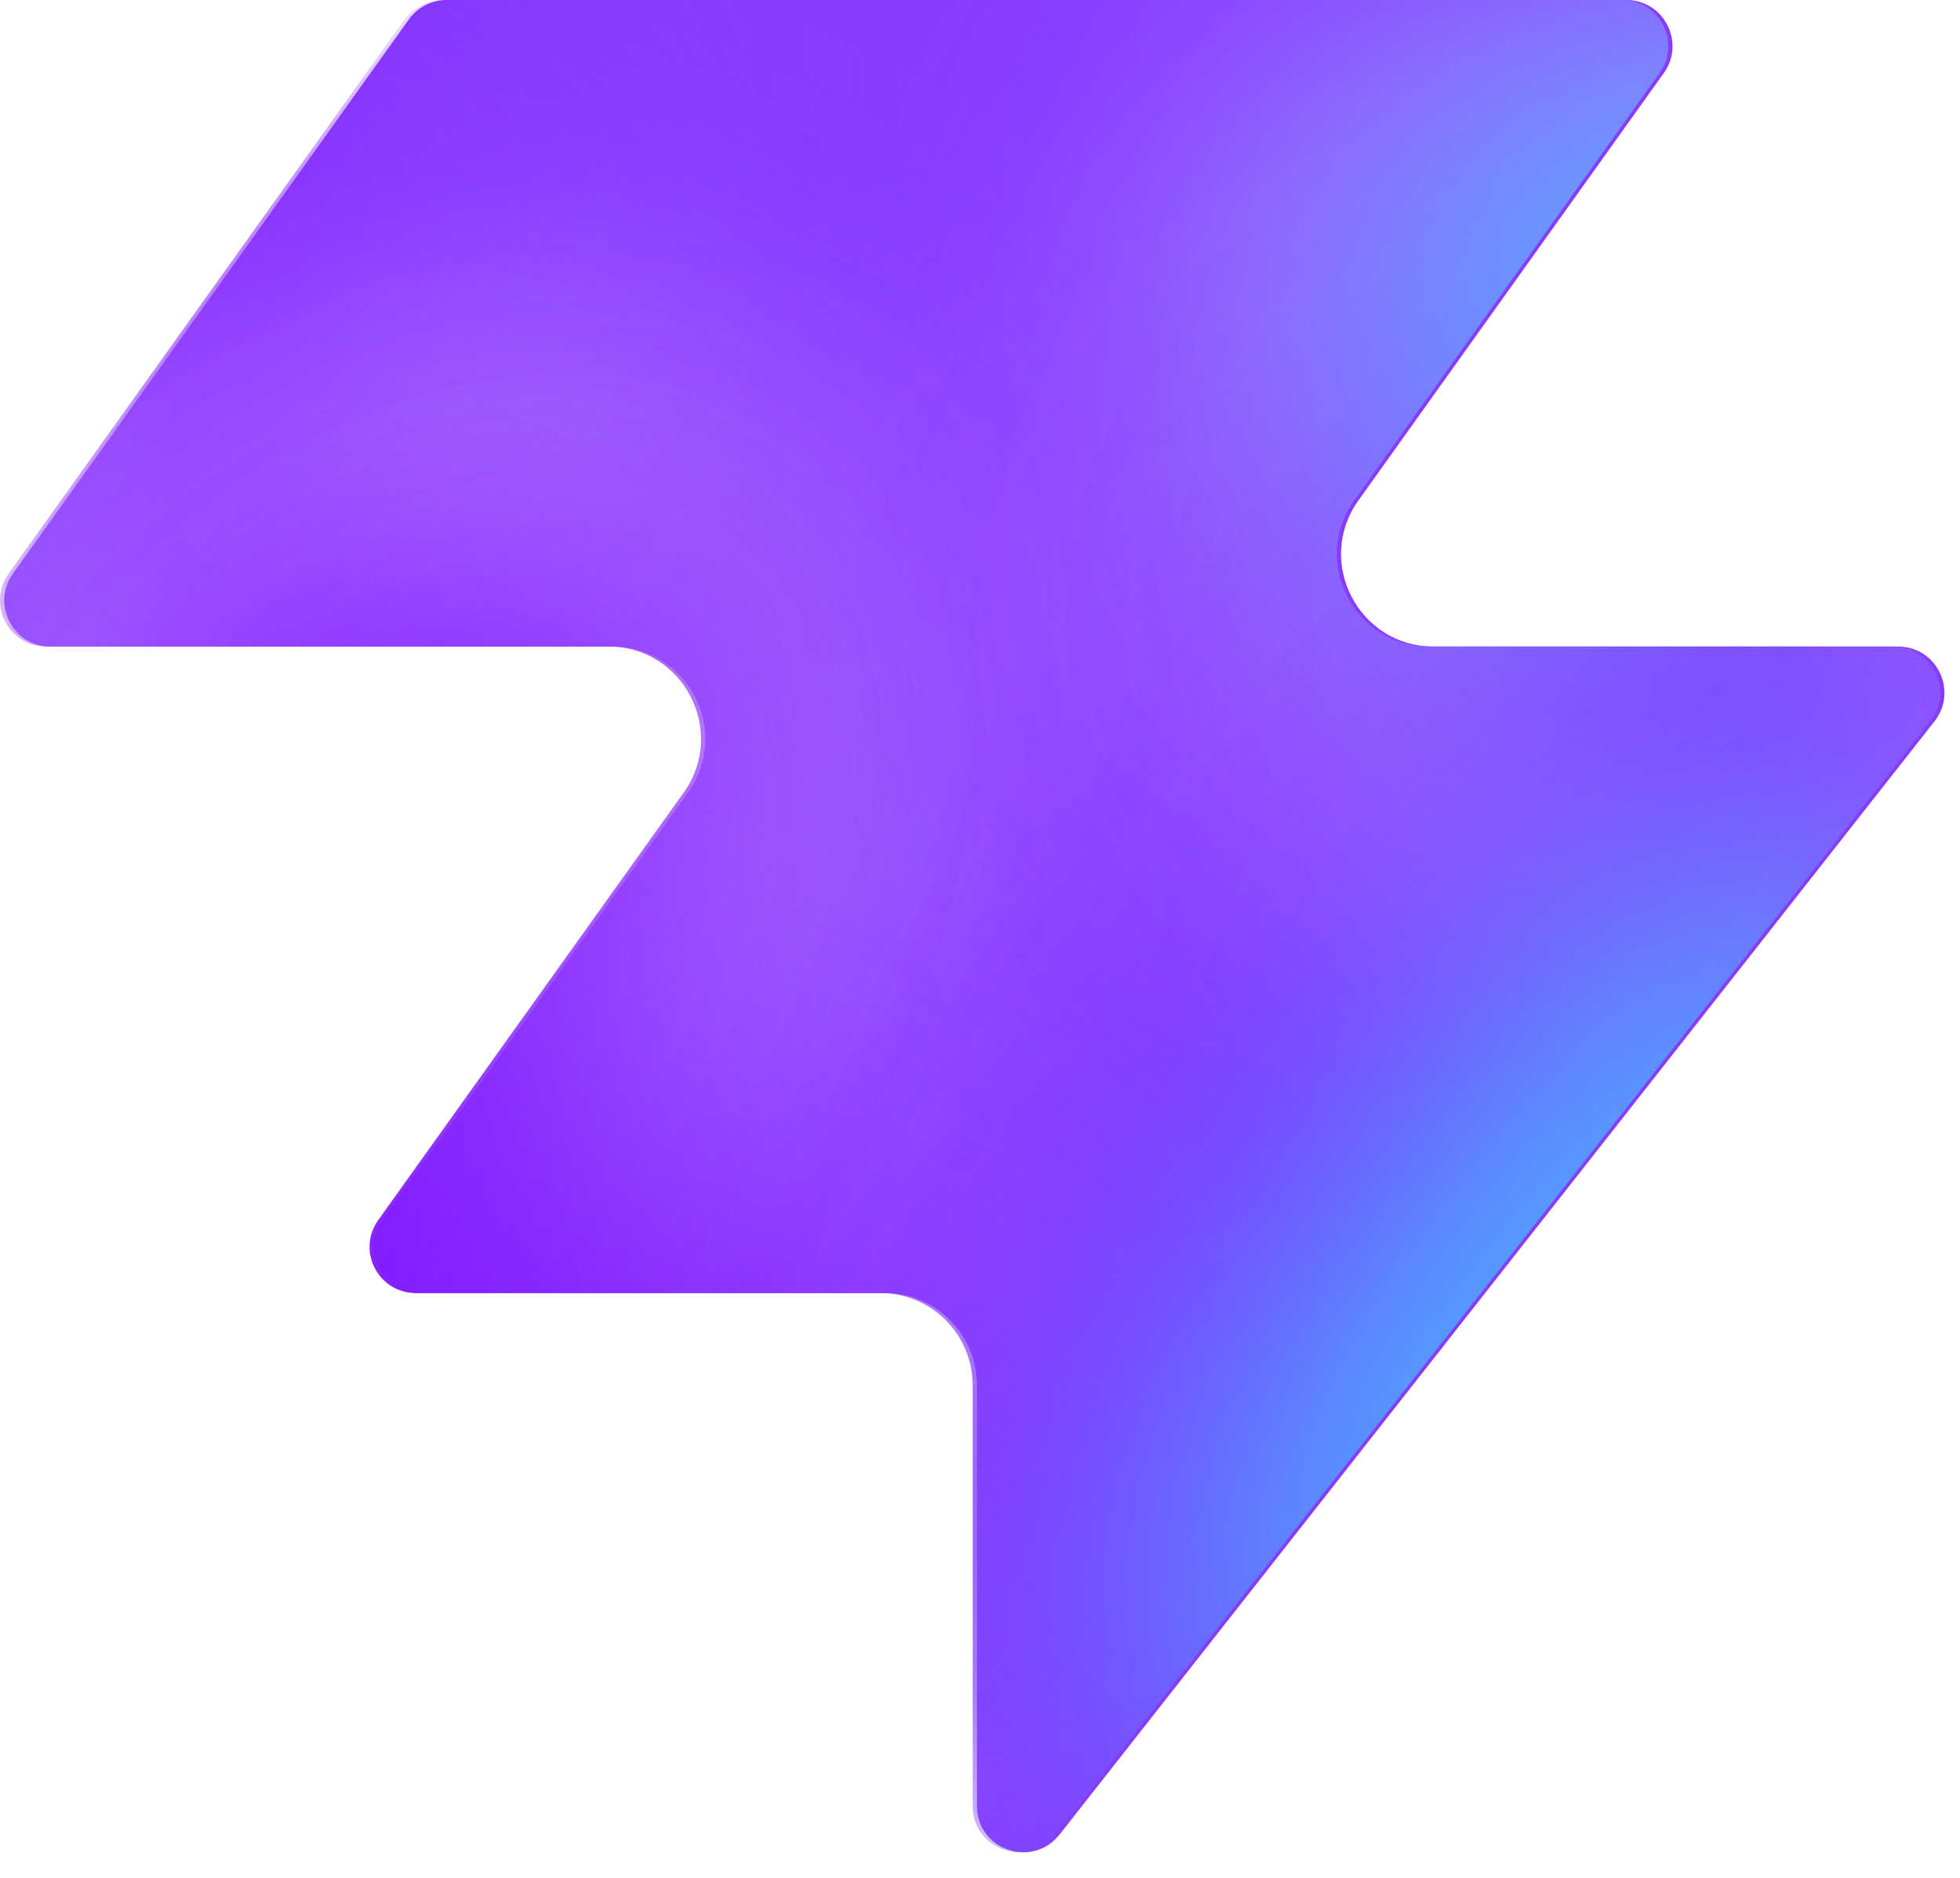
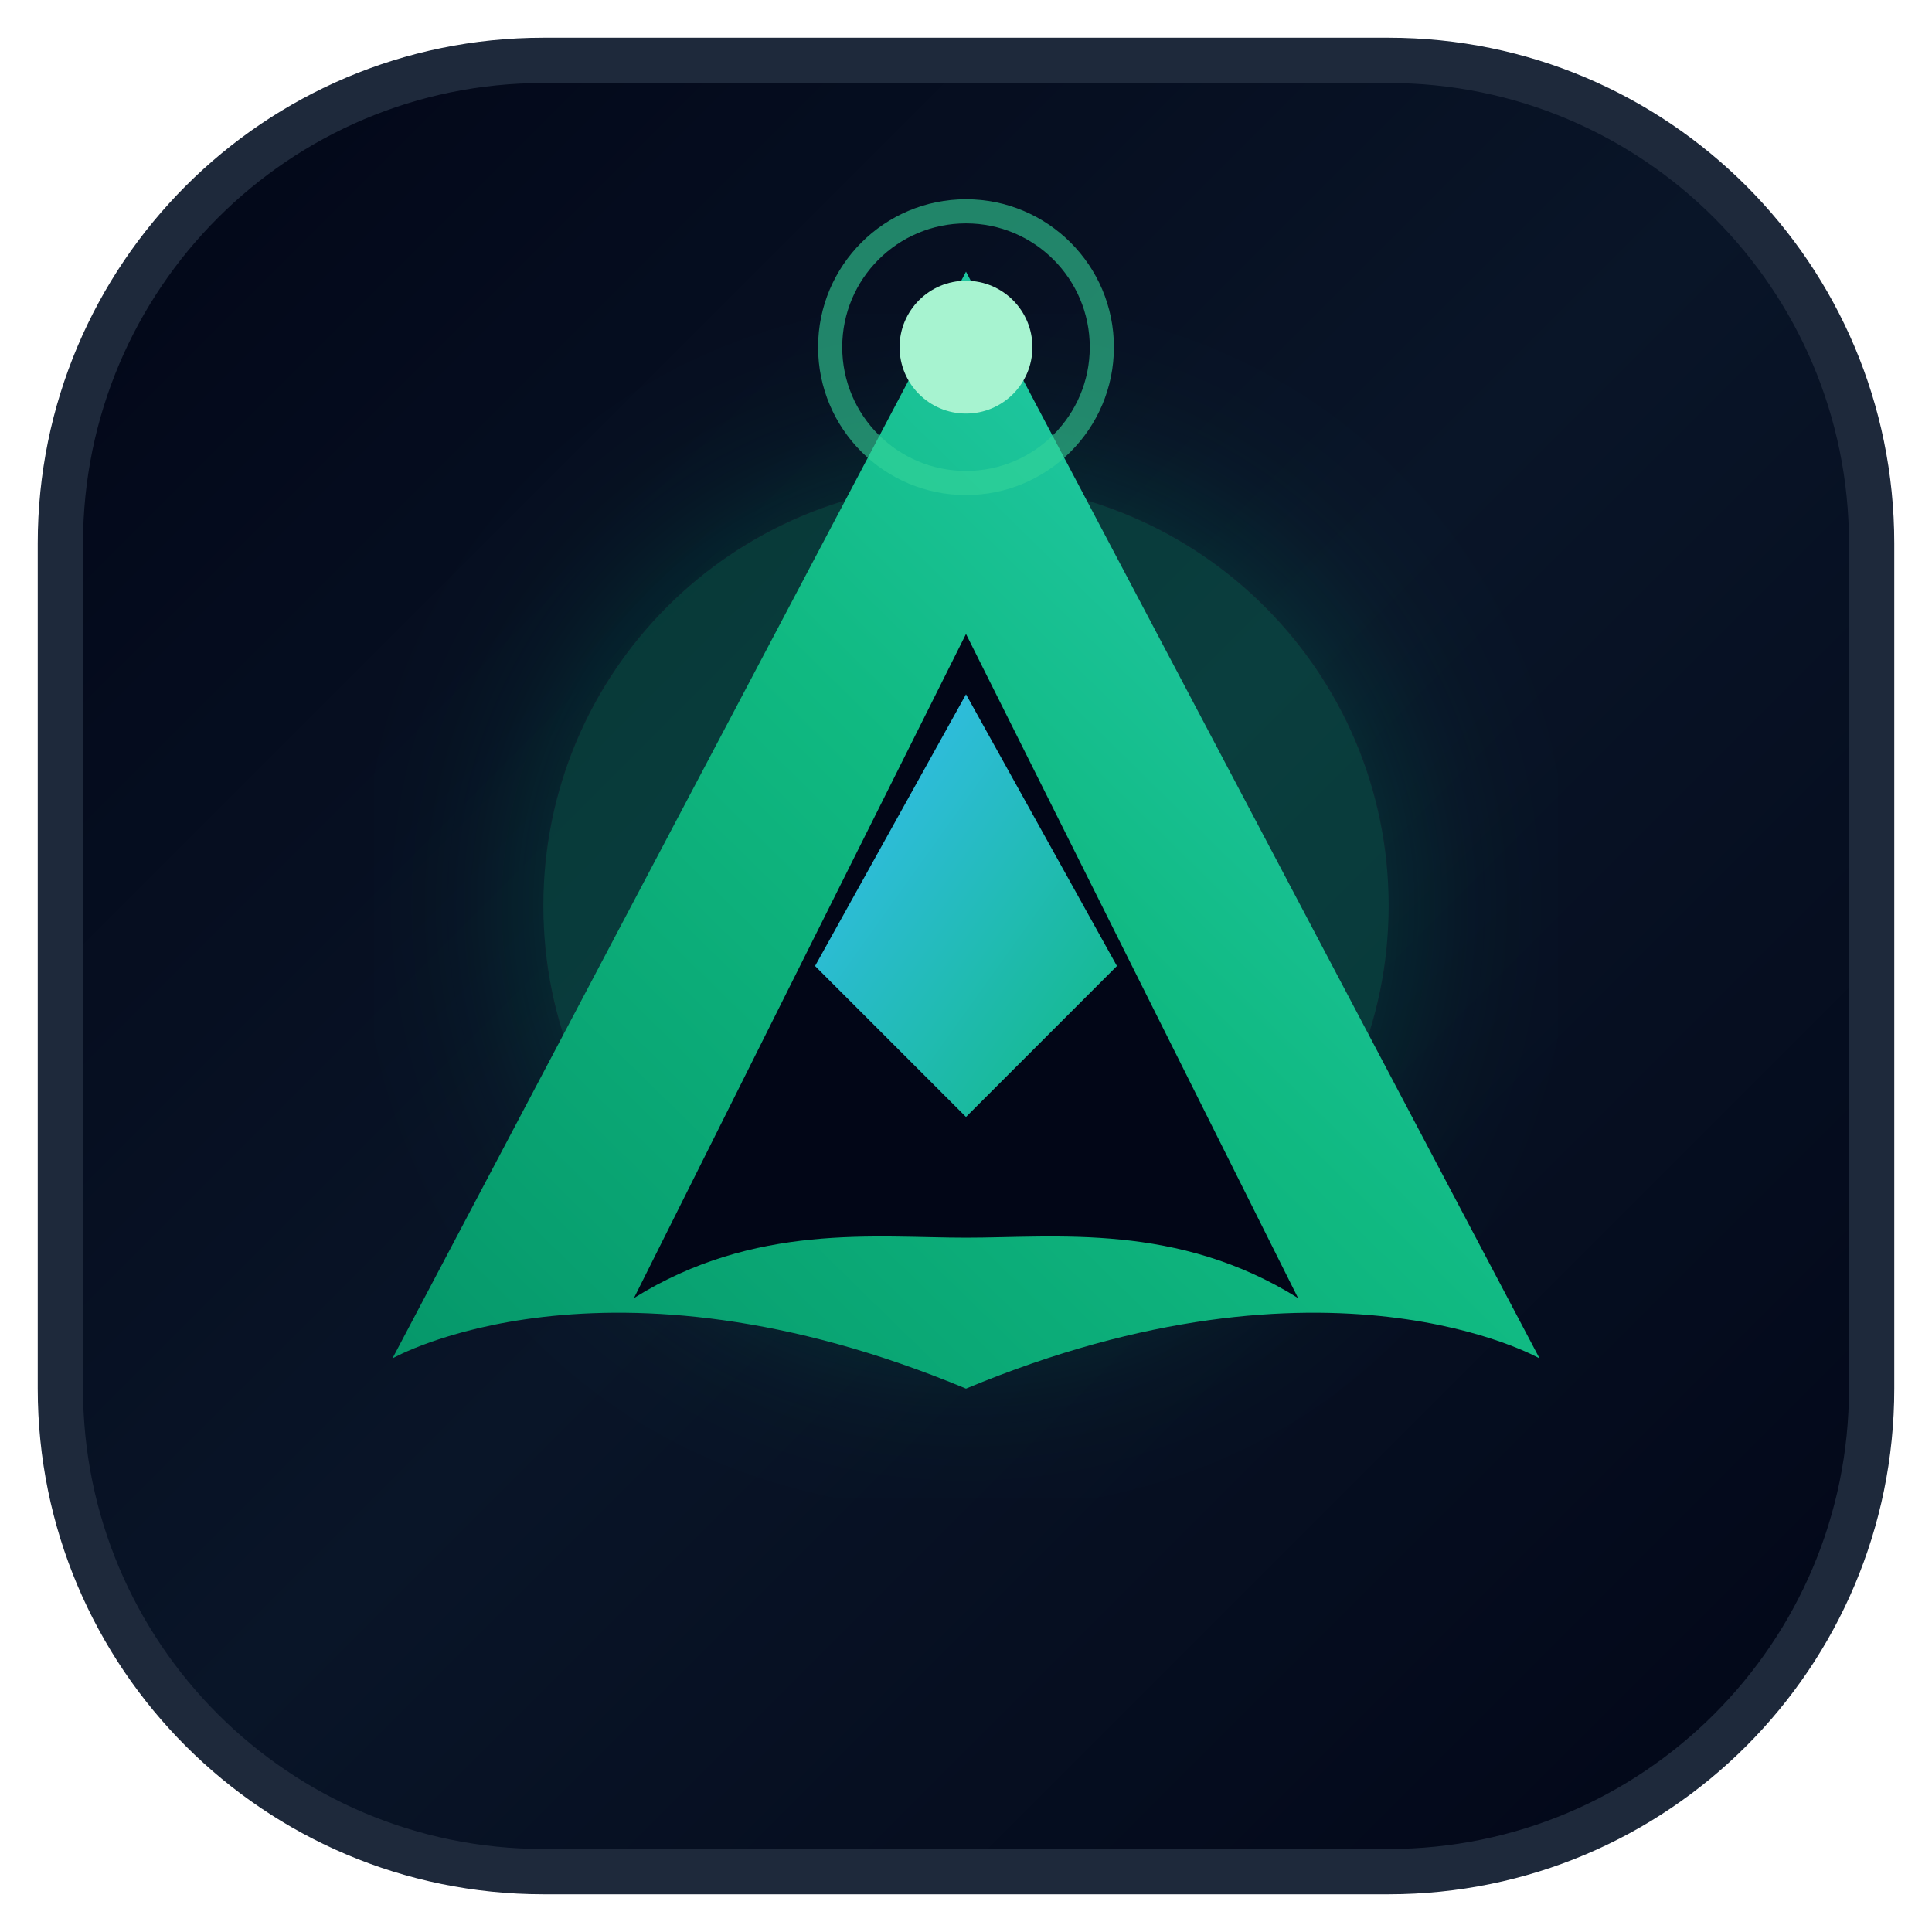
- <svg xmlns="http://www.w3.org/2000/svg" width="48" height="46" fill="none" viewBox="0 0 48 46">
-   <path fill="#863bff" d="M25.946 44.938c-.664.845-2.021.375-2.021-.698V33.937a2.26 2.26 0 0 0-2.262-2.262H10.287c-.92 0-1.456-1.04-.92-1.788l7.48-10.471c1.07-1.497 0-3.578-1.842-3.578H1.237c-.92 0-1.456-1.04-.92-1.788L10.013.474c.214-.297.556-.474.92-.474h28.894c.92 0 1.456 1.04.92 1.788l-7.48 10.471c-1.07 1.498 0 3.579 1.842 3.579h11.377c.943 0 1.473 1.088.89 1.83L25.947 44.94z" style="fill:#863bff;fill:color(display-p3 .525 .23 1);fill-opacity:1" />
-   <mask id="a" width="48" height="46" x="0" y="0" maskUnits="userSpaceOnUse" style="mask-type:alpha">
-     <path fill="#000" d="M25.842 44.938c-.664.844-2.021.375-2.021-.698V33.937a2.26 2.26 0 0 0-2.262-2.262H10.183c-.92 0-1.456-1.04-.92-1.788l7.48-10.471c1.07-1.498 0-3.579-1.842-3.579H1.133c-.92 0-1.456-1.04-.92-1.787L9.91.473c.214-.297.556-.474.92-.474h28.894c.92 0 1.456 1.04.92 1.788l-7.48 10.471c-1.07 1.498 0 3.578 1.842 3.578h11.377c.943 0 1.473 1.088.89 1.832L25.843 44.94z" style="fill:#000;fill-opacity:1" />
-   </mask>
-   <g mask="url(#a)">
-     <g filter="url(#b)">
-       <ellipse cx="5.508" cy="14.704" fill="#ede6ff" rx="5.508" ry="14.704" style="fill:#ede6ff;fill:color(display-p3 .927 .903 1);fill-opacity:1" transform="matrix(.00324 1 1 -.00324 -4.47 31.516)" />
-     </g>
-     <g filter="url(#c)">
-       <ellipse cx="10.399" cy="29.851" fill="#ede6ff" rx="10.399" ry="29.851" style="fill:#ede6ff;fill:color(display-p3 .927 .903 1);fill-opacity:1" transform="matrix(.00324 1 1 -.00324 -39.328 7.883)" />
-     </g>
-     <g filter="url(#d)">
-       <ellipse cx="5.508" cy="30.487" fill="#7e14ff" rx="5.508" ry="30.487" style="fill:#7e14ff;fill:color(display-p3 .492 .077 1);fill-opacity:1" transform="rotate(89.814 -25.913 -14.639)scale(1 -1)" />
-     </g>
-     <g filter="url(#e)">
-       <ellipse cx="5.508" cy="30.599" fill="#7e14ff" rx="5.508" ry="30.599" style="fill:#7e14ff;fill:color(display-p3 .492 .077 1);fill-opacity:1" transform="rotate(89.814 -32.644 -3.334)scale(1 -1)" />
-     </g>
-     <g filter="url(#f)">
-       <ellipse cx="5.508" cy="30.599" fill="#7e14ff" rx="5.508" ry="30.599" style="fill:#7e14ff;fill:color(display-p3 .492 .077 1);fill-opacity:1" transform="matrix(.00324 1 1 -.00324 -34.34 30.47)" />
-     </g>
-     <g filter="url(#g)">
-       <ellipse cx="14.072" cy="22.078" fill="#ede6ff" rx="14.072" ry="22.078" style="fill:#ede6ff;fill:color(display-p3 .927 .903 1);fill-opacity:1" transform="rotate(93.35 24.506 48.493)scale(-1 1)" />
-     </g>
-     <g filter="url(#h)">
-       <ellipse cx="3.47" cy="21.501" fill="#7e14ff" rx="3.47" ry="21.501" style="fill:#7e14ff;fill:color(display-p3 .492 .077 1);fill-opacity:1" transform="rotate(89.009 28.708 47.59)scale(-1 1)" />
-     </g>
-     <g filter="url(#i)">
-       <ellipse cx="3.47" cy="21.501" fill="#7e14ff" rx="3.47" ry="21.501" style="fill:#7e14ff;fill:color(display-p3 .492 .077 1);fill-opacity:1" transform="rotate(89.009 28.708 47.59)scale(-1 1)" />
-     </g>
-     <g filter="url(#j)">
-       <ellipse cx=".387" cy="8.972" fill="#7e14ff" rx="4.407" ry="29.108" style="fill:#7e14ff;fill:color(display-p3 .492 .077 1);fill-opacity:1" transform="rotate(39.51 .387 8.972)" />
-     </g>
-     <g filter="url(#k)">
-       <ellipse cx="47.523" cy="-6.092" fill="#7e14ff" rx="4.407" ry="29.108" style="fill:#7e14ff;fill:color(display-p3 .492 .077 1);fill-opacity:1" transform="rotate(37.892 47.523 -6.092)" />
-     </g>
-     <g filter="url(#l)">
-       <ellipse cx="41.412" cy="6.333" fill="#47bfff" rx="5.971" ry="9.665" style="fill:#47bfff;fill:color(display-p3 .28 .748 1);fill-opacity:1" transform="rotate(37.892 41.412 6.333)" />
-     </g>
-     <g filter="url(#m)">
-       <ellipse cx="-1.879" cy="38.332" fill="#7e14ff" rx="4.407" ry="29.108" style="fill:#7e14ff;fill:color(display-p3 .492 .077 1);fill-opacity:1" transform="rotate(37.892 -1.88 38.332)" />
-     </g>
-     <g filter="url(#n)">
-       <ellipse cx="-1.879" cy="38.332" fill="#7e14ff" rx="4.407" ry="29.108" style="fill:#7e14ff;fill:color(display-p3 .492 .077 1);fill-opacity:1" transform="rotate(37.892 -1.88 38.332)" />
-     </g>
-     <g filter="url(#o)">
-       <ellipse cx="35.651" cy="29.907" fill="#7e14ff" rx="4.407" ry="29.108" style="fill:#7e14ff;fill:color(display-p3 .492 .077 1);fill-opacity:1" transform="rotate(37.892 35.651 29.907)" />
-     </g>
-     <g filter="url(#p)">
-       <ellipse cx="38.418" cy="32.4" fill="#47bfff" rx="5.971" ry="15.297" style="fill:#47bfff;fill:color(display-p3 .28 .748 1);fill-opacity:1" transform="rotate(37.892 38.418 32.4)" />
-     </g>
-   </g>
+ <svg xmlns="http://www.w3.org/2000/svg" viewBox="0 0 64 64" fill="none">
  <defs>
-     <filter id="b" width="60.045" height="41.654" x="-19.77" y="16.149" color-interpolation-filters="sRGB" filterUnits="userSpaceOnUse">
-       <feFlood flood-opacity="0" result="BackgroundImageFix" />
-       <feBlend in="SourceGraphic" in2="BackgroundImageFix" result="shape" />
-       <feGaussianBlur result="effect1_foregroundBlur_2002_17158" stdDeviation="7.659" />
-     </filter>
-     <filter id="c" width="90.34" height="51.437" x="-54.613" y="-7.533" color-interpolation-filters="sRGB" filterUnits="userSpaceOnUse">
-       <feFlood flood-opacity="0" result="BackgroundImageFix" />
-       <feBlend in="SourceGraphic" in2="BackgroundImageFix" result="shape" />
-       <feGaussianBlur result="effect1_foregroundBlur_2002_17158" stdDeviation="7.659" />
-     </filter>
-     <filter id="d" width="79.355" height="29.4" x="-49.64" y="2.03" color-interpolation-filters="sRGB" filterUnits="userSpaceOnUse">
-       <feFlood flood-opacity="0" result="BackgroundImageFix" />
-       <feBlend in="SourceGraphic" in2="BackgroundImageFix" result="shape" />
-       <feGaussianBlur result="effect1_foregroundBlur_2002_17158" stdDeviation="4.596" />
-     </filter>
-     <filter id="e" width="79.579" height="29.4" x="-45.045" y="20.029" color-interpolation-filters="sRGB" filterUnits="userSpaceOnUse">
-       <feFlood flood-opacity="0" result="BackgroundImageFix" />
-       <feBlend in="SourceGraphic" in2="BackgroundImageFix" result="shape" />
-       <feGaussianBlur result="effect1_foregroundBlur_2002_17158" stdDeviation="4.596" />
-     </filter>
-     <filter id="f" width="79.579" height="29.4" x="-43.513" y="21.178" color-interpolation-filters="sRGB" filterUnits="userSpaceOnUse">
-       <feFlood flood-opacity="0" result="BackgroundImageFix" />
-       <feBlend in="SourceGraphic" in2="BackgroundImageFix" result="shape" />
-       <feGaussianBlur result="effect1_foregroundBlur_2002_17158" stdDeviation="4.596" />
-     </filter>
-     <filter id="g" width="74.749" height="58.852" x="15.756" y="-17.901" color-interpolation-filters="sRGB" filterUnits="userSpaceOnUse">
-       <feFlood flood-opacity="0" result="BackgroundImageFix" />
-       <feBlend in="SourceGraphic" in2="BackgroundImageFix" result="shape" />
-       <feGaussianBlur result="effect1_foregroundBlur_2002_17158" stdDeviation="7.659" />
-     </filter>
-     <filter id="h" width="61.377" height="25.362" x="23.548" y="2.284" color-interpolation-filters="sRGB" filterUnits="userSpaceOnUse">
-       <feFlood flood-opacity="0" result="BackgroundImageFix" />
-       <feBlend in="SourceGraphic" in2="BackgroundImageFix" result="shape" />
-       <feGaussianBlur result="effect1_foregroundBlur_2002_17158" stdDeviation="4.596" />
-     </filter>
-     <filter id="i" width="61.377" height="25.362" x="23.548" y="2.284" color-interpolation-filters="sRGB" filterUnits="userSpaceOnUse">
-       <feFlood flood-opacity="0" result="BackgroundImageFix" />
-       <feBlend in="SourceGraphic" in2="BackgroundImageFix" result="shape" />
-       <feGaussianBlur result="effect1_foregroundBlur_2002_17158" stdDeviation="4.596" />
-     </filter>
-     <filter id="j" width="56.045" height="63.649" x="-27.636" y="-22.853" color-interpolation-filters="sRGB" filterUnits="userSpaceOnUse">
-       <feFlood flood-opacity="0" result="BackgroundImageFix" />
-       <feBlend in="SourceGraphic" in2="BackgroundImageFix" result="shape" />
-       <feGaussianBlur result="effect1_foregroundBlur_2002_17158" stdDeviation="4.596" />
-     </filter>
-     <filter id="k" width="54.814" height="64.646" x="20.116" y="-38.415" color-interpolation-filters="sRGB" filterUnits="userSpaceOnUse">
-       <feFlood flood-opacity="0" result="BackgroundImageFix" />
-       <feBlend in="SourceGraphic" in2="BackgroundImageFix" result="shape" />
-       <feGaussianBlur result="effect1_foregroundBlur_2002_17158" stdDeviation="4.596" />
-     </filter>
-     <filter id="l" width="33.541" height="35.313" x="24.641" y="-11.323" color-interpolation-filters="sRGB" filterUnits="userSpaceOnUse">
-       <feFlood flood-opacity="0" result="BackgroundImageFix" />
-       <feBlend in="SourceGraphic" in2="BackgroundImageFix" result="shape" />
-       <feGaussianBlur result="effect1_foregroundBlur_2002_17158" stdDeviation="4.596" />
-     </filter>
-     <filter id="m" width="54.814" height="64.646" x="-29.286" y="6.009" color-interpolation-filters="sRGB" filterUnits="userSpaceOnUse">
-       <feFlood flood-opacity="0" result="BackgroundImageFix" />
-       <feBlend in="SourceGraphic" in2="BackgroundImageFix" result="shape" />
-       <feGaussianBlur result="effect1_foregroundBlur_2002_17158" stdDeviation="4.596" />
-     </filter>
-     <filter id="n" width="54.814" height="64.646" x="-29.286" y="6.009" color-interpolation-filters="sRGB" filterUnits="userSpaceOnUse">
-       <feFlood flood-opacity="0" result="BackgroundImageFix" />
-       <feBlend in="SourceGraphic" in2="BackgroundImageFix" result="shape" />
-       <feGaussianBlur result="effect1_foregroundBlur_2002_17158" stdDeviation="4.596" />
-     </filter>
-     <filter id="o" width="54.814" height="64.646" x="8.244" y="-2.416" color-interpolation-filters="sRGB" filterUnits="userSpaceOnUse">
-       <feFlood flood-opacity="0" result="BackgroundImageFix" />
-       <feBlend in="SourceGraphic" in2="BackgroundImageFix" result="shape" />
-       <feGaussianBlur result="effect1_foregroundBlur_2002_17158" stdDeviation="4.596" />
-     </filter>
-     <filter id="p" width="39.409" height="43.623" x="18.713" y="10.588" color-interpolation-filters="sRGB" filterUnits="userSpaceOnUse">
-       <feFlood flood-opacity="0" result="BackgroundImageFix" />
-       <feBlend in="SourceGraphic" in2="BackgroundImageFix" result="shape" />
-       <feGaussianBlur result="effect1_foregroundBlur_2002_17158" stdDeviation="4.596" />
+     <linearGradient id="bgGrad" x1="0%" y1="0%" x2="100%" y2="100%">
+       <stop offset="0%" stop-color="#020617" />
+       <stop offset="50%" stop-color="#091528" />
+       <stop offset="100%" stop-color="#020617" />
+     </linearGradient>
+     <linearGradient id="apexEmerald" x1="0%" y1="100%" x2="100%" y2="0%">
+       <stop offset="0%" stop-color="#059669" />
+       <stop offset="50%" stop-color="#10b981" />
+       <stop offset="100%" stop-color="#2dd4bf" />
+     </linearGradient>
+     <linearGradient id="accentCyan" x1="0%" y1="0%" x2="100%" y2="100%">
+       <stop offset="0%" stop-color="#38bdf8" />
+       <stop offset="100%" stop-color="#10b981" />
+     </linearGradient>
+     <filter id="glow" x="-20%" y="-20%" width="140%" height="140%">
+       <feGaussianBlur stdDeviation="3" result="blur" />
+       <feComposite in="SourceGraphic" in2="blur" operator="over" />
    </filter>
  </defs>
+   <rect x="2" y="2" width="60" height="60" rx="16" fill="url(#bgGrad)" stroke="#1e293b" stroke-width="1.5" />
+   <circle cx="32" cy="30" r="14" fill="#10b981" opacity="0.25" filter="url(#glow)" />
+   <path d="M32 9 L51 45 C51 45 44 41 32 46 C20 41 13 45 13 45 Z" fill="url(#apexEmerald)" />
+   <path d="M32 21 L43 43 C39 40.5 35 41 32 41 C29 41 25 40.5 21 43 Z" fill="#020617" />
+   <path d="M32 23 L37 32 L32 37 L27 32 Z" fill="url(#accentCyan)" />
+   <circle cx="32" cy="11.5" r="2.2" fill="#a7f3d0" />
+   <circle cx="32" cy="11.5" r="4.5" stroke="#34d399" stroke-width="0.8" opacity="0.6" />
</svg>
